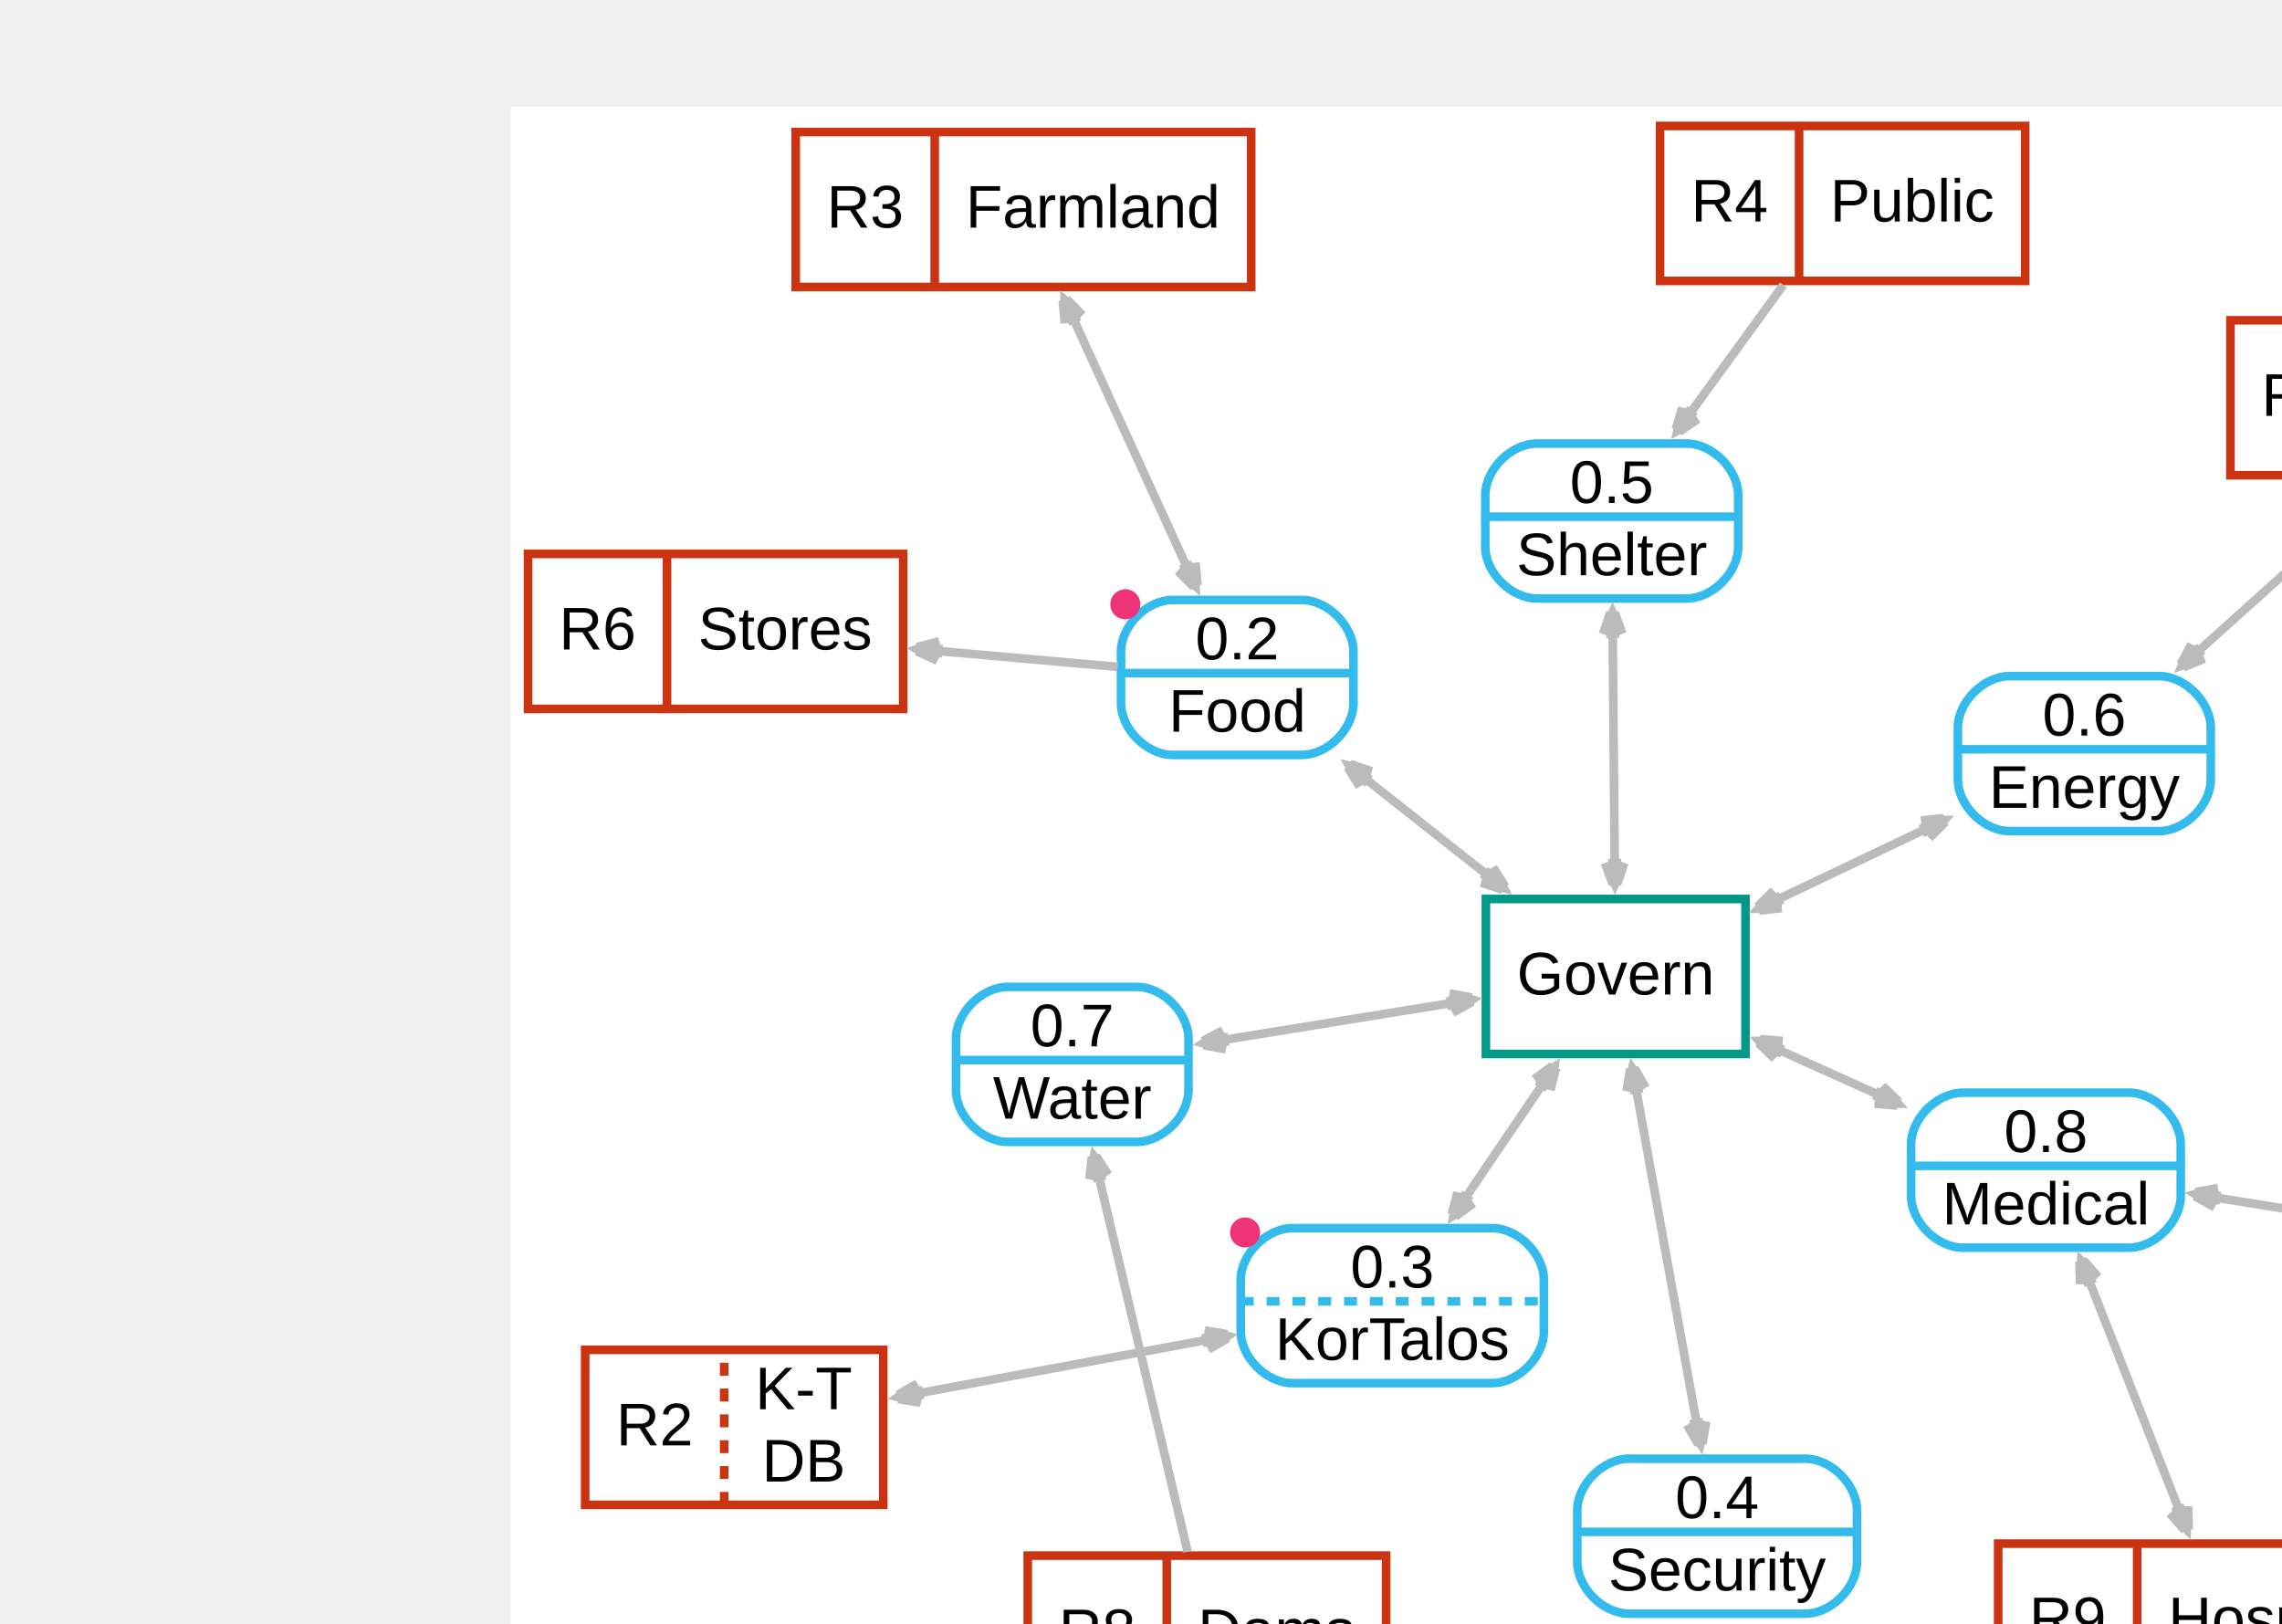
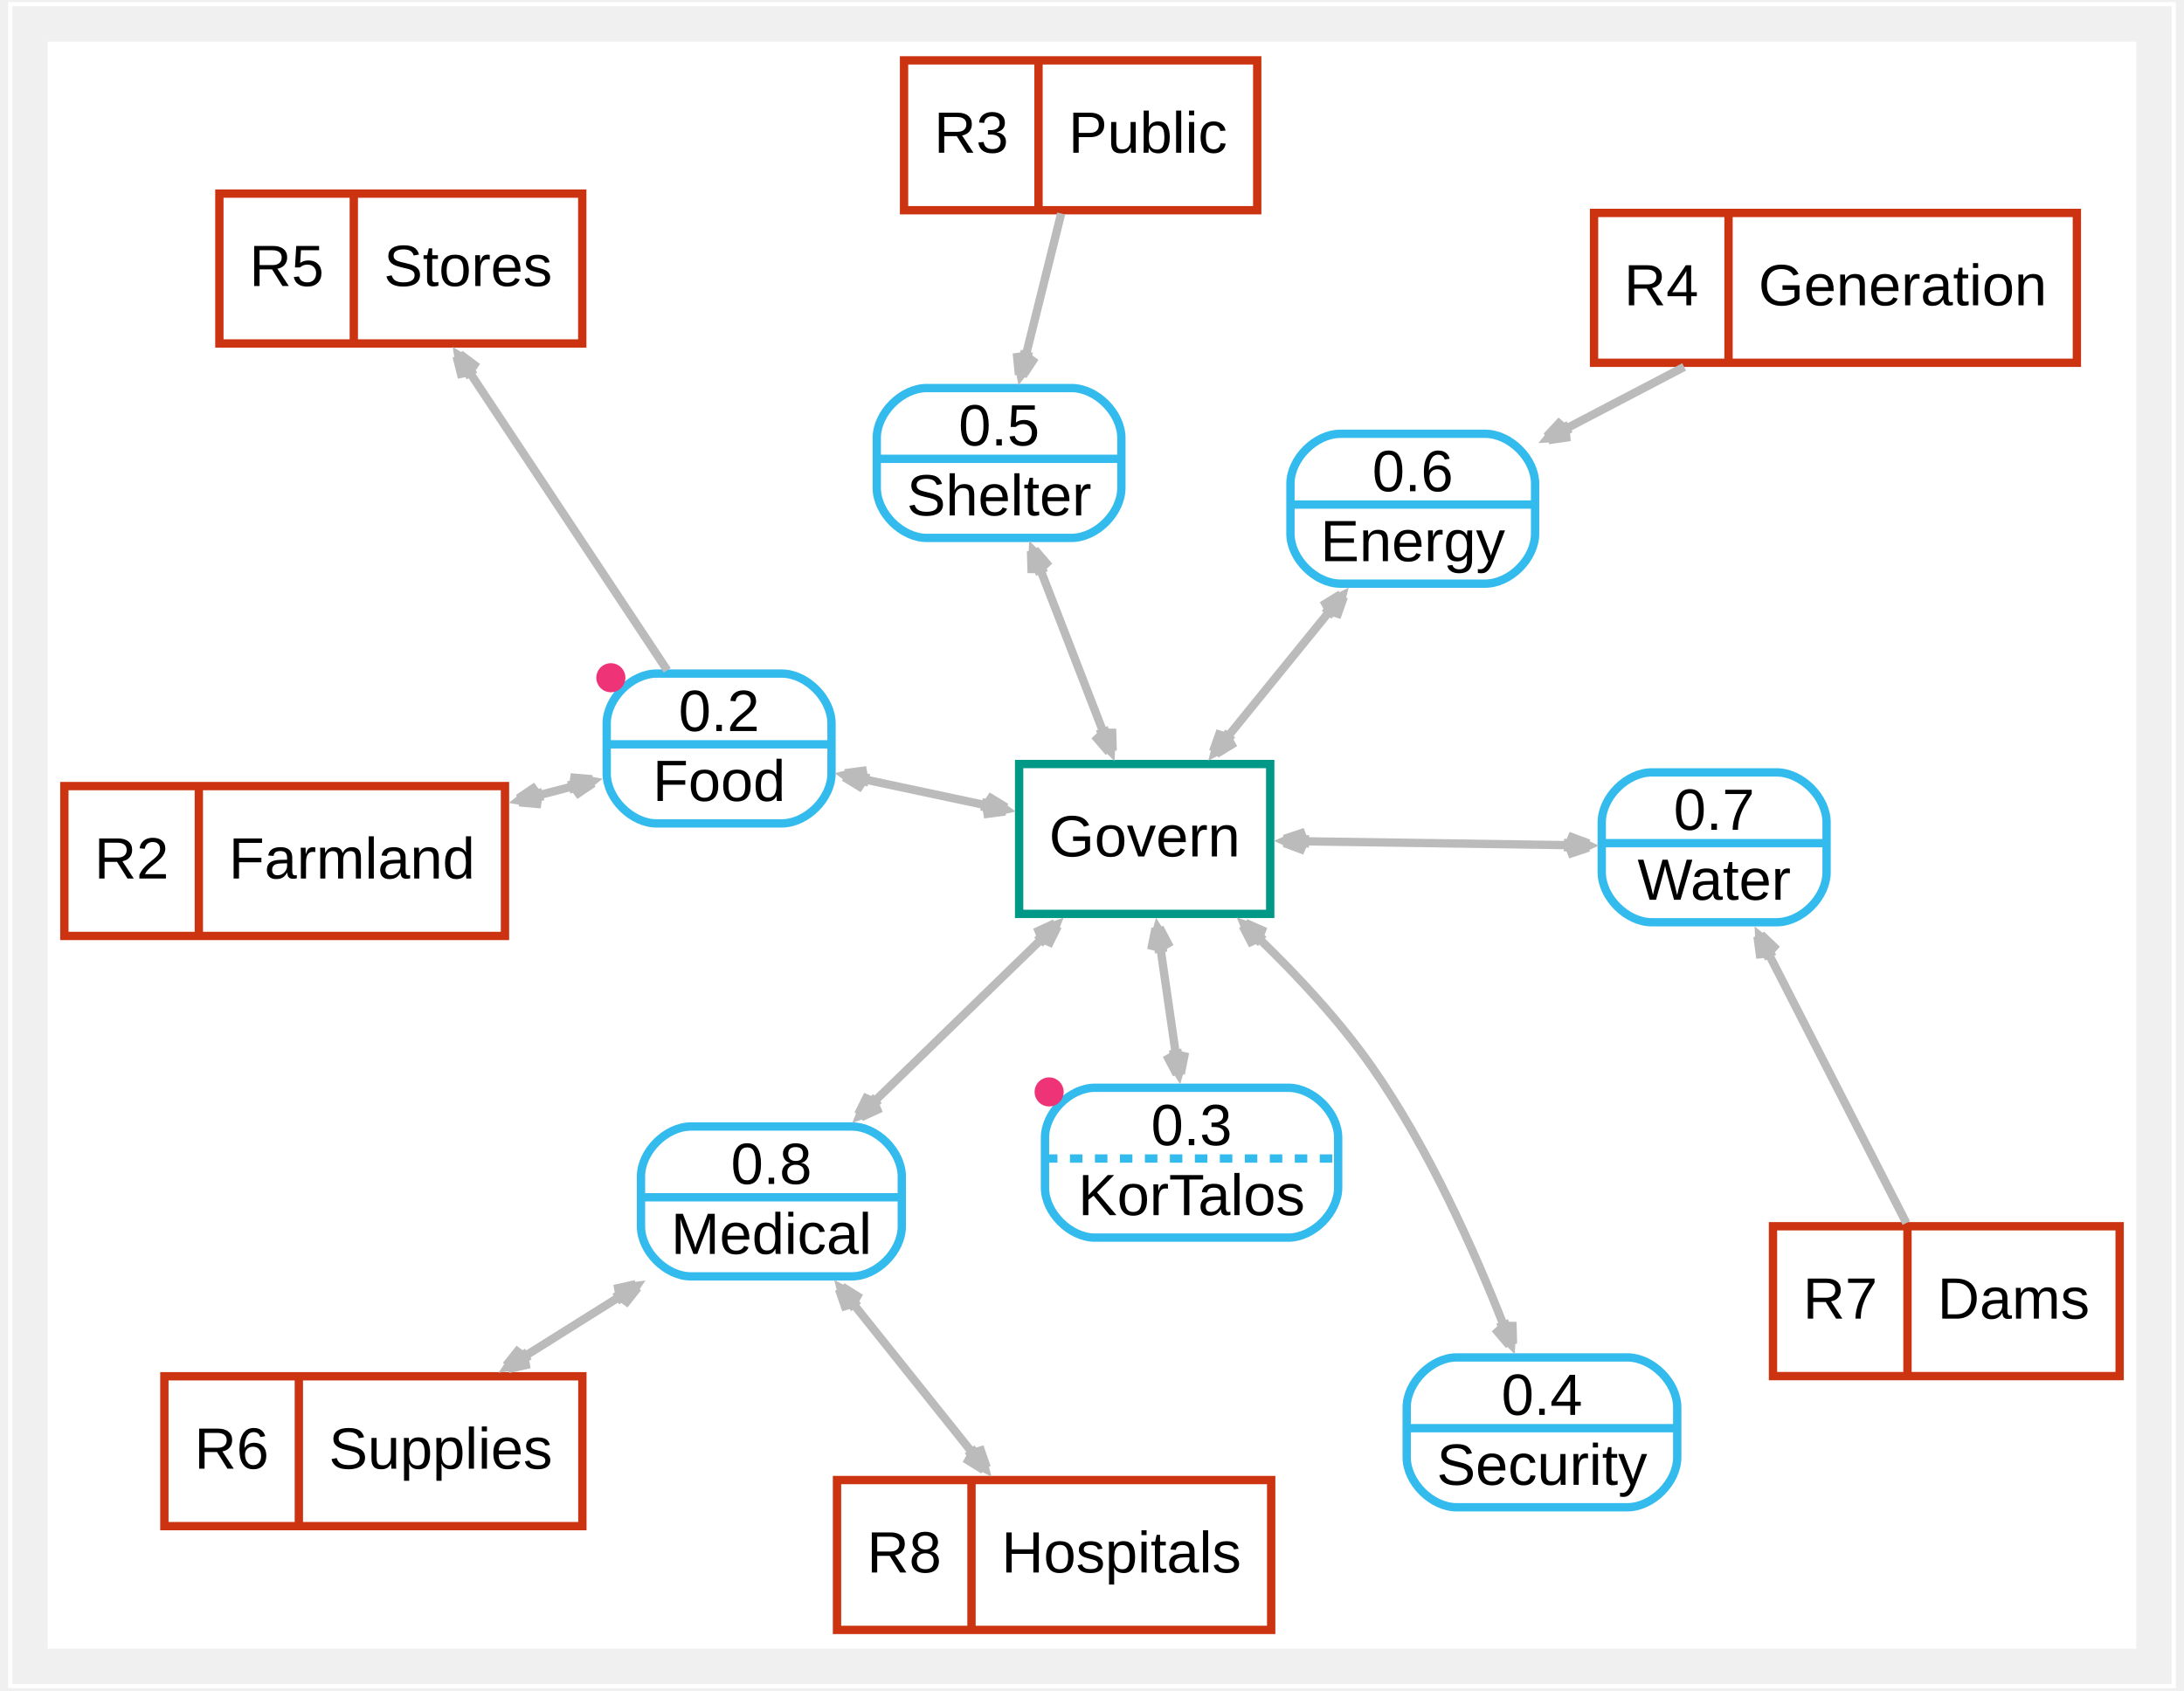
- <svg xmlns="http://www.w3.org/2000/svg" xmlns:xlink="http://www.w3.org/1999/xlink" width="530pt" height="377pt" viewBox="0.00 0.00 529.90 377.12" transform="translate(158,33) scale(1)">
-   <g id="graph0" class="graph" transform="scale(1 1) rotate(0) translate(4 373.12)">
-     <polygon fill="white" stroke="none" points="-4,4 -4,-373.12 525.9,-373.12 525.9,4 -4,4" />
-     <g id="p4g" class="node datastores">
-       <polygon fill="none" stroke="#cc3311" stroke-width="2" points="13.28,-48.3 13.28,-84.3 82.53,-84.3 82.53,-48.3 13.28,-48.3" />
-       <text text-anchor="middle" x="29.43" y="-62.1" font-family="Arial" font-size="14.00">R2</text>
-       <polyline fill="none" stroke="#cc3311" stroke-width="2" points="45.58,-48.3 45.58,-84.3" stroke-dasharray="3,3" />
-       <text text-anchor="middle" x="64.05" y="-70.5" font-family="Arial" font-size="14.00">K-T</text>
-       <text text-anchor="middle" x="64.05" y="-53.7" font-family="Arial" font-size="14.00">DB</text>
-     </g>
-     <g id="jn8" class="node processes zoomable notenotattached">
-       <g id="a_jn8">
+ <svg xmlns="http://www.w3.org/2000/svg" xmlns:xlink="http://www.w3.org/1999/xlink" width="511.65" height="396.05" viewBox="-10 -10 521.65 406.05">
+   <g id="graph0" class="graph" transform="scale(1 1) rotate(0) translate(4 382.05)">
+     <polygon fill="white" stroke="none" points="-4,4 -4,-382.05 497.65,-382.05 497.65,4 -4,4" />
+     <g id="rg1" class="node processes zoomable notenotattached">
+       <g id="a_rg1">
        <a xlink:href="#Top.KorTalos" xlink:title="KorTalos ">
-           <path fill="none" stroke="#33bbee" stroke-width="2" d="M224.01,-112.57C224.01,-112.57 177.59,-112.57 177.59,-112.57 171.59,-112.57 165.59,-106.57 165.59,-100.57 165.59,-100.57 165.59,-88.57 165.59,-88.57 165.59,-82.57 171.59,-76.57 177.59,-76.57 177.59,-76.57 224.01,-76.57 224.01,-76.57 230.01,-76.57 236.01,-82.57 236.01,-88.57 236.01,-88.57 236.01,-100.57 236.01,-100.57 236.01,-106.57 230.01,-112.57 224.01,-112.57" />
-           <text text-anchor="middle" x="200.8" y="-98.77" font-family="Arial" font-size="14.00">0.3</text>
-           <text text-anchor="middle" x="200.8" y="-81.97" font-family="Arial" font-size="14.00">KorTalos</text>
+           <path fill="none" stroke="#33bbee" stroke-width="2" d="M293.95,-130.74C293.95,-130.74 247.53,-130.74 247.53,-130.74 241.53,-130.74 235.53,-124.74 235.53,-118.74 235.53,-118.74 235.53,-106.74 235.53,-106.74 235.53,-100.74 241.53,-94.74 247.53,-94.74 247.53,-94.74 293.95,-94.74 293.95,-94.74 299.95,-94.74 305.95,-100.74 305.95,-106.74 305.95,-106.74 305.95,-118.74 305.95,-118.74 305.95,-124.74 299.95,-130.74 293.95,-130.74" />
+           <text text-anchor="middle" x="270.74" y="-116.94" font-family="Arial" font-size="14.00">0.3</text>
+           <text text-anchor="middle" x="270.74" y="-100.14" font-family="Arial" font-size="14.00">KorTalos</text>
        </a>
      </g>
-       <line x1="165.59" y1="-95.57" x2="236.01" y2="-95.57" stroke-dasharray="3,3" stroke="#33bbee" stroke-width="2px" />
-       <circle cx="166.59" cy="-111.57" r="3" stroke="#ee3377" fill="#ee3377" />
+       <line x1="235.53" y1="-113.74" x2="305.95" y2="-113.74" stroke-dasharray="3,3" stroke="#33bbee" stroke-width="2px" />
+       <circle cx="236.53" cy="-129.74" r="3" stroke="#ee3377" fill="#ee3377" />
+     </g>
+     <g id="azj" class="node agents">
+       <polygon fill="none" stroke="#009988" stroke-width="2" points="289.63,-208.51 229.32,-208.51 229.32,-172.51 289.63,-172.51 289.63,-208.51" />
+       <text text-anchor="middle" x="259.47" y="-186.31" font-family="Arial" font-size="14.00">Govern</text>
+     </g>
+     <g id="edge1" class="edge">
+       <path fill="none" stroke="#bbbbbb" stroke-width="2" d="M266.97,-138.72C265.78,-146.95 264.46,-156.06 263.27,-164.3" />
+       <polygon fill="#bbbbbb" stroke="#bbbbbb" stroke-width="2" points="267.66,-133.98 269.17,-139.25 268.15,-134.11 267.44,-139 266.95,-138.92 266.45,-138.85 267.16,-133.97 264.72,-138.6 267.66,-133.98" />
+       <polygon fill="#bbbbbb" stroke="#bbbbbb" stroke-width="2" points="262.56,-169.17 261.05,-163.9 262.08,-169.04 262.79,-164.15 263.28,-164.23 263.78,-164.3 263.07,-169.18 265.51,-164.55 262.56,-169.17" />
+     </g>
+     <g id="lox" class="node transforms zoomnotable notenotattached">
+       <g id="a_lox">
+         <a xlink:title="Security ">
+           <path fill="none" stroke="#33bbee" stroke-width="2" d="M375.39,-65.96C375.39,-65.96 334.41,-65.96 334.41,-65.96 328.41,-65.96 322.41,-59.96 322.41,-53.96 322.41,-53.96 322.41,-41.96 322.41,-41.96 322.41,-35.96 328.41,-29.96 334.41,-29.96 334.41,-29.96 375.39,-29.96 375.39,-29.96 381.39,-29.96 387.39,-35.96 387.39,-41.96 387.39,-41.96 387.39,-53.96 387.39,-53.96 387.39,-59.96 381.39,-65.96 375.39,-65.96" />
+           <text text-anchor="middle" x="354.9" y="-52.16" font-family="Arial" font-size="14.00">0.4</text>
+           <text text-anchor="middle" x="354.9" y="-35.36" font-family="Arial" font-size="14.00">Security</text>
+         </a>
+       </g>
+       <line x1="322.41" y1="-48.96" x2="387.39" y2="-48.96" stroke-dasharray="3,0" stroke="#33bbee" stroke-width="2px" />
+     </g>
+     <g id="edge9" class="edge">
+       <path fill="none" stroke="#bbbbbb" stroke-width="2" d="M286.73,-166.79C296.2,-157.66 306.39,-146.72 314.19,-135.54 327.66,-116.24 338.59,-91.77 345.73,-73.61" />
+       <polygon fill="#bbbbbb" stroke="#bbbbbb" stroke-width="2" points="283.34,-170 285.43,-164.93 283.04,-169.59 286.63,-166.2 286.97,-166.56 287.32,-166.93 283.73,-170.32 288.52,-168.2 283.34,-170" />
+       <polygon fill="#bbbbbb" stroke="#bbbbbb" stroke-width="2" points="347.49,-69.01 347.8,-74.48 347.94,-69.25 346.17,-73.86 345.7,-73.68 345.23,-73.5 347,-68.89 343.6,-72.87 347.49,-69.01" />
+     </g>
+     <g id="rem" class="node transforms zoomnotable notenotattached">
+       <g id="a_rem">
+         <a xlink:title="Shelter ">
+           <path fill="none" stroke="#33bbee" stroke-width="2" d="M241.88,-298.83C241.88,-298.83 207.13,-298.83 207.13,-298.83 201.13,-298.83 195.13,-292.83 195.13,-286.83 195.13,-286.83 195.13,-274.83 195.13,-274.83 195.13,-268.83 201.13,-262.83 207.13,-262.83 207.13,-262.83 241.88,-262.83 241.88,-262.83 247.88,-262.83 253.88,-268.83 253.88,-274.83 253.88,-274.83 253.88,-286.83 253.88,-286.83 253.88,-292.83 247.88,-298.83 241.88,-298.83" />
+           <text text-anchor="middle" x="224.51" y="-285.03" font-family="Arial" font-size="14.00">0.5</text>
+           <text text-anchor="middle" x="224.51" y="-268.23" font-family="Arial" font-size="14.00">Shelter</text>
+         </a>
+       </g>
+       <line x1="195.13" y1="-281.83" x2="253.88" y2="-281.83" stroke-dasharray="3,0" stroke="#33bbee" stroke-width="2px" />
+     </g>
+     <g id="edge10" class="edge">
+       <path fill="none" stroke="#bbbbbb" stroke-width="2" d="M249.56,-216.11C244.82,-228.36 239.16,-242.99 234.41,-255.24" />
+       <polygon fill="#bbbbbb" stroke="#bbbbbb" stroke-width="2" points="251.35,-211.49 251.64,-216.97 251.79,-211.73 250.01,-216.34 249.54,-216.16 249.08,-215.98 250.86,-211.37 247.44,-215.34 251.35,-211.49" />
+       <polygon fill="#bbbbbb" stroke="#bbbbbb" stroke-width="2" points="232.62,-259.87 232.33,-254.39 232.18,-259.63 233.96,-255.02 234.43,-255.2 234.89,-255.38 233.11,-259.99 236.52,-256.01 232.62,-259.87" />
+     </g>
+     <g id="x2z" class="node transforms zoomable notenotattached">
+       <g id="a_x2z">
+         <a xlink:href="#Top.Food" xlink:title="Food ">
+           <path fill="none" stroke="#33bbee" stroke-width="2" d="M172.26,-230.24C172.26,-230.24 142.26,-230.24 142.26,-230.24 136.26,-230.24 130.26,-224.24 130.26,-218.24 130.26,-218.24 130.26,-206.24 130.26,-206.24 130.26,-200.24 136.26,-194.24 142.26,-194.24 142.26,-194.24 172.26,-194.24 172.26,-194.24 178.26,-194.24 184.26,-200.24 184.26,-206.24 184.26,-206.24 184.26,-218.24 184.26,-218.24 184.26,-224.24 178.26,-230.24 172.26,-230.24" />
+           <text text-anchor="middle" x="157.26" y="-216.44" font-family="Arial" font-size="14.00">0.2</text>
+           <text text-anchor="middle" x="157.26" y="-199.64" font-family="Arial" font-size="14.00">Food</text>
+         </a>
+       </g>
+       <line x1="130.26" y1="-213.24" x2="184.26" y2="-213.24" stroke-dasharray="3,0" stroke="#33bbee" stroke-width="2px" />
+       <circle cx="131.26" cy="-229.24" r="3" stroke="#ee3377" fill="#ee3377" />
+     </g>
+     <g id="edge11" class="edge">
+       <path fill="none" stroke="#bbbbbb" stroke-width="2" d="M221.53,-198.57C211.87,-200.63 201.54,-202.82 192.04,-204.84" />
+       <polygon fill="#bbbbbb" stroke="#bbbbbb" stroke-width="2" points="226.14,-197.59 221.72,-200.83 226.19,-198.1 221.36,-199.12 221.25,-198.63 221.15,-198.14 225.98,-197.12 220.79,-196.43 226.14,-197.59" />
+       <polygon fill="#bbbbbb" stroke="#bbbbbb" stroke-width="2" points="187.35,-205.84 191.78,-202.6 187.31,-205.34 192.14,-204.31 192.24,-204.8 192.35,-205.29 187.52,-206.32 192.71,-207 187.35,-205.84" />
+     </g>
+     <g id="zq5" class="node transforms zoomnotable notenotattached">
+       <g id="a_zq5">
+         <a xlink:title="Energy ">
+           <path fill="none" stroke="#33bbee" stroke-width="2" d="M341.25,-287.84C341.25,-287.84 306.49,-287.84 306.49,-287.84 300.49,-287.84 294.49,-281.84 294.49,-275.84 294.49,-275.84 294.49,-263.84 294.49,-263.84 294.49,-257.84 300.49,-251.84 306.49,-251.84 306.49,-251.84 341.25,-251.84 341.25,-251.84 347.25,-251.84 353.25,-257.84 353.25,-263.84 353.25,-263.84 353.25,-275.84 353.25,-275.84 353.25,-281.84 347.25,-287.84 341.25,-287.84" />
+           <text text-anchor="middle" x="323.87" y="-274.04" font-family="Arial" font-size="14.00">0.6</text>
+           <text text-anchor="middle" x="323.87" y="-257.24" font-family="Arial" font-size="14.00">Energy</text>
+         </a>
+       </g>
+       <line x1="294.49" y1="-270.84" x2="353.25" y2="-270.84" stroke-dasharray="3,0" stroke="#33bbee" stroke-width="2px" />
+     </g>
+     <g id="edge12" class="edge">
+       <path fill="none" stroke="#bbbbbb" stroke-width="2" d="M279.2,-214.81C287.08,-224.51 296.12,-235.65 304.01,-245.37" />
+       <polygon fill="#bbbbbb" stroke="#bbbbbb" stroke-width="2" points="276.27,-211.2 281.17,-213.66 276.7,-210.93 279.81,-214.77 279.42,-215.08 279.03,-215.4 275.92,-211.56 277.68,-216.5 276.27,-211.2" />
+       <polygon fill="#bbbbbb" stroke="#bbbbbb" stroke-width="2" points="306.96,-249.01 302.06,-246.54 306.53,-249.27 303.42,-245.44 303.81,-245.12 304.2,-244.81 307.31,-248.64 305.56,-243.7 306.96,-249.01" />
+     </g>
+     <g id="hz4" class="node transforms zoomnotable notenotattached">
+       <g id="a_hz4">
+         <a xlink:title="Water ">
+           <path fill="none" stroke="#33bbee" stroke-width="2" d="M411.26,-206.5C411.26,-206.5 381.26,-206.5 381.26,-206.5 375.26,-206.5 369.26,-200.5 369.26,-194.5 369.26,-194.5 369.26,-182.5 369.26,-182.5 369.26,-176.5 375.26,-170.5 381.26,-170.5 381.26,-170.5 411.26,-170.5 411.26,-170.5 417.26,-170.5 423.26,-176.5 423.26,-182.5 423.26,-182.5 423.26,-194.5 423.26,-194.5 423.26,-200.5 417.26,-206.5 411.26,-206.5" />
+           <text text-anchor="middle" x="396.26" y="-192.7" font-family="Arial" font-size="14.00">0.7</text>
+           <text text-anchor="middle" x="396.26" y="-175.9" font-family="Arial" font-size="14.00">Water</text>
+         </a>
+       </g>
+       <line x1="369.26" y1="-189.5" x2="423.26" y2="-189.5" stroke-dasharray="3,0" stroke="#33bbee" stroke-width="2px" />
+     </g>
+     <g id="edge13" class="edge">
+       <path fill="none" stroke="#bbbbbb" stroke-width="2" d="M297.91,-189.94C317.77,-189.65 341.81,-189.3 361.16,-189.02" />
+       <polygon fill="#bbbbbb" stroke="#bbbbbb" stroke-width="2" points="292.95,-190.02 297.92,-187.69 293.01,-189.52 297.94,-189.44 297.95,-189.94 297.96,-190.44 293.02,-190.52 297.98,-192.19 292.95,-190.02" />
+       <polygon fill="#bbbbbb" stroke="#bbbbbb" stroke-width="2" points="366.16,-188.94 361.19,-191.27 366.1,-189.44 361.17,-189.52 361.16,-189.02 361.15,-188.52 366.09,-188.44 361.13,-186.77 366.16,-188.94" />
+     </g>
+     <g id="j4v" class="node transforms zoomnotable notenotattached">
+       <g id="a_j4v">
+         <a xlink:title="Medical ">
+           <path fill="none" stroke="#33bbee" stroke-width="2" d="M189.14,-121.43C189.14,-121.43 150.5,-121.43 150.5,-121.43 144.5,-121.43 138.5,-115.43 138.5,-109.43 138.5,-109.43 138.5,-97.43 138.5,-97.43 138.5,-91.43 144.5,-85.43 150.5,-85.43 150.5,-85.43 189.14,-85.43 189.14,-85.43 195.14,-85.43 201.14,-91.43 201.14,-97.43 201.14,-97.43 201.14,-109.43 201.14,-109.43 201.14,-115.43 195.14,-121.43 189.14,-121.43" />
+           <text text-anchor="middle" x="169.82" y="-107.63" font-family="Arial" font-size="14.00">0.8</text>
+           <text text-anchor="middle" x="169.82" y="-90.83" font-family="Arial" font-size="14.00">Medical</text>
+         </a>
+       </g>
+       <line x1="138.5" y1="-104.43" x2="201.14" y2="-104.43" stroke-dasharray="3,0" stroke="#33bbee" stroke-width="2px" />
+     </g>
+     <g id="edge14" class="edge">
+       <path fill="none" stroke="#bbbbbb" stroke-width="2" d="M234.9,-166.64C222.32,-154.42 207.04,-139.58 194.45,-127.35" />
+       <polygon fill="#bbbbbb" stroke="#bbbbbb" stroke-width="2" points="238.27,-169.91 233.12,-168.04 237.88,-170.23 234.34,-166.79 234.69,-166.43 235.03,-166.07 238.58,-169.51 236.25,-164.82 238.27,-169.91" />
+       <polygon fill="#bbbbbb" stroke="#bbbbbb" stroke-width="2" points="190.99,-123.98 196.14,-125.85 191.38,-123.67 194.92,-127.11 194.57,-127.47 194.22,-127.82 190.68,-124.38 193,-129.08 190.99,-123.98" />
+     </g>
+     <g id="mik" class="node locations">
+       <polygon fill="none" stroke="#cc3311" stroke-width="2" points="0,-167.21 0,-203.21 105.83,-203.21 105.83,-167.21 0,-167.21" />
+       <text text-anchor="middle" x="16.15" y="-181.01" font-family="Arial" font-size="14.00">R2</text>
+       <polyline fill="none" stroke="#cc3311" stroke-width="2" points="32.3,-167.21 32.3,-203.21" />
+       <text text-anchor="middle" x="69.06" y="-181.01" font-family="Arial" font-size="14.00">Farmland</text>
+     </g>
+     <g id="b13" class="node locations">
+       <polygon fill="none" stroke="#cc3311" stroke-width="2" points="201.68,-341.55 201.68,-377.55 286.51,-377.55 286.51,-341.55 201.68,-341.55" />
+       <text text-anchor="middle" x="217.83" y="-355.35" font-family="Arial" font-size="14.00">R3</text>
+       <polyline fill="none" stroke="#cc3311" stroke-width="2" points="233.98,-341.55 233.98,-377.55" />
+       <text text-anchor="middle" x="260.24" y="-355.35" font-family="Arial" font-size="14.00">Public</text>
+     </g>
+     <g id="nyz" class="node locations">
+       <polygon fill="none" stroke="#cc3311" stroke-width="2" points="367.41,-304.9 367.41,-340.9 483.38,-340.9 483.38,-304.9 367.41,-304.9" />
+       <text text-anchor="middle" x="383.56" y="-318.7" font-family="Arial" font-size="14.00">R4</text>
+       <polyline fill="none" stroke="#cc3311" stroke-width="2" points="399.71,-304.9 399.71,-340.9" />
+       <text text-anchor="middle" x="441.54" y="-318.7" font-family="Arial" font-size="14.00">Generation</text>
+     </g>
+     <g id="fcj" class="node locations">
+       <polygon fill="none" stroke="#cc3311" stroke-width="2" points="37.23,-309.54 37.23,-345.54 124.39,-345.54 124.39,-309.54 37.23,-309.54" />
+       <text text-anchor="middle" x="53.38" y="-323.34" font-family="Arial" font-size="14.00">R5</text>
+       <polyline fill="none" stroke="#cc3311" stroke-width="2" points="69.52,-309.54 69.52,-345.54" />
+       <text text-anchor="middle" x="96.95" y="-323.34" font-family="Arial" font-size="14.00">Stores</text>
+     </g>
+     <g id="i3l" class="node locations">
+       <polygon fill="none" stroke="#cc3311" stroke-width="2" points="24.02,-25.43 24.02,-61.43 124.42,-61.43 124.42,-25.43 24.02,-25.43" />
+       <text text-anchor="middle" x="40.17" y="-39.23" font-family="Arial" font-size="14.00">R6</text>
+       <polyline fill="none" stroke="#cc3311" stroke-width="2" points="56.32,-25.43 56.32,-61.43" />
+       <text text-anchor="middle" x="90.37" y="-39.23" font-family="Arial" font-size="14.00">Supplies</text>
+     </g>
+     <g id="mjs" class="node locations">
+       <polygon fill="none" stroke="#cc3311" stroke-width="2" points="410.39,-61.47 410.39,-97.47 493.65,-97.47 493.65,-61.47 410.39,-61.47" />
+       <text text-anchor="middle" x="426.54" y="-75.27" font-family="Arial" font-size="14.00">R7</text>
+       <polyline fill="none" stroke="#cc3311" stroke-width="2" points="442.69,-61.47 442.69,-97.47" />
+       <text text-anchor="middle" x="468.17" y="-75.27" font-family="Arial" font-size="14.00">Dams</text>
+     </g>
+     <g id="hc5" class="node locations">
+       <polygon fill="none" stroke="#cc3311" stroke-width="2" points="185.58,-0.5 185.58,-36.5 289.86,-36.5 289.86,-0.5 185.58,-0.5" />
+       <text text-anchor="middle" x="201.73" y="-14.3" font-family="Arial" font-size="14.00">R8</text>
+       <polyline fill="none" stroke="#cc3311" stroke-width="2" points="217.88,-0.5 217.88,-36.5" />
+       <text text-anchor="middle" x="253.87" y="-14.3" font-family="Arial" font-size="14.00">Hospitals</text>
+     </g>
+     <g id="edge7" class="edge">
+       <path fill="none" stroke="#bbbbbb" stroke-width="2" d="M230.9,-306.53C233.68,-317.69 236.87,-330.51 239.42,-340.76" />
+       <polygon fill="#bbbbbb" stroke="#bbbbbb" stroke-width="2" points="229.74,-301.85 233.13,-306.16 230.24,-301.79 231.43,-306.58 230.94,-306.7 230.46,-306.82 229.27,-302.03 228.76,-307.24 229.74,-301.85" />
+     </g>
+     <g id="edge5" class="edge">
+       <path fill="none" stroke="#bbbbbb" stroke-width="2" d="M122.18,-203.15C119.38,-202.43 116.5,-201.68 113.59,-200.93" />
+       <polygon fill="#bbbbbb" stroke="#bbbbbb" stroke-width="2" points="126.94,-204.38 121.53,-205.31 126.75,-204.85 121.97,-203.62 122.1,-203.13 122.22,-202.65 127,-203.89 122.66,-200.95 126.94,-204.38" />
+       <polygon fill="#bbbbbb" stroke="#bbbbbb" stroke-width="2" points="109.1,-199.77 114.51,-198.84 109.29,-199.3 114.07,-200.54 113.94,-201.02 113.82,-201.5 109.04,-200.27 113.38,-203.2 109.1,-199.77" />
+     </g>
+     <g id="edge6" class="edge">
+       <path fill="none" stroke="#bbbbbb" stroke-width="2" d="M144.8,-231.02C131.86,-250.53 111.55,-281.17 97.29,-302.68" />
+       <polygon fill="#bbbbbb" stroke="#bbbbbb" stroke-width="2" points="94.6,-306.73 95.49,-301.32 94.22,-306.4 96.95,-302.29 97.36,-302.56 97.78,-302.84 95.05,-306.96 99.24,-303.81 94.6,-306.73" />
+     </g>
+     <g id="edge8" class="edge">
+       <path fill="none" stroke="#bbbbbb" stroke-width="2" d="M360.38,-288.92C369.71,-293.8 379.73,-299.04 389.05,-303.91" />
+       <polygon fill="#bbbbbb" stroke="#bbbbbb" stroke-width="2" points="356.22,-286.74 361.69,-287.07 356.5,-286.33 360.88,-288.62 360.65,-289.06 360.42,-289.5 356.04,-287.22 359.61,-291.05 356.22,-286.74" />
+     </g>
+     <g id="edge4" class="edge">
+       <path fill="none" stroke="#bbbbbb" stroke-width="2" d="M409.26,-163.09C419.4,-143.25 433.26,-116.15 442.42,-98.25" />
+       <polygon fill="#bbbbbb" stroke="#bbbbbb" stroke-width="2" points="407.08,-167.34 407.36,-161.86 406.67,-167.06 408.92,-162.66 409.36,-162.89 409.81,-163.12 407.56,-167.51 411.36,-163.91 407.08,-167.34" />
+     </g>
+     <g id="edge3" class="edge">
+       <path fill="none" stroke="#bbbbbb" stroke-width="2" d="M133.37,-80.55C125.86,-75.84 117.96,-70.88 110.46,-66.17" />
+       <polygon fill="#bbbbbb" stroke="#bbbbbb" stroke-width="2" points="137.51,-83.15 132.08,-82.4 137.19,-83.54 133.01,-80.91 133.27,-80.49 133.54,-80.07 137.72,-82.69 134.47,-78.58 137.51,-83.15" />
+       <polygon fill="#bbbbbb" stroke="#bbbbbb" stroke-width="2" points="106.34,-63.58 111.77,-64.34 106.66,-63.19 110.84,-65.82 110.57,-66.24 110.31,-66.67 106.12,-64.04 109.38,-68.15 106.34,-63.58" />
    </g>
    <g id="edge2" class="edge">
-       <path fill="none" stroke="#bbbbbb" stroke-width="2" d="M157.86,-86.63C136.88,-82.75 111.71,-78.1 90.75,-74.22" />
-       <polygon fill="#bbbbbb" stroke="#bbbbbb" stroke-width="2" points="162.56,-87.5 157.23,-88.8 162.4,-87.98 157.55,-87.08 157.64,-86.59 157.73,-86.1 162.58,-87 158.05,-84.38 162.56,-87.5" />
-       <polygon fill="#bbbbbb" stroke="#bbbbbb" stroke-width="2" points="85.92,-73.33 91.25,-72.03 86.07,-72.85 90.93,-73.75 90.84,-74.24 90.75,-74.73 85.89,-73.83 90.43,-76.45 85.92,-73.33" />
-     </g>
-     <g id="g9b" class="node agents">
-       <polygon fill="none" stroke="#009988" stroke-width="2" points="282.85,-189.04 222.54,-189.04 222.54,-153.04 282.85,-153.04 282.85,-189.04" />
-       <text text-anchor="middle" x="252.69" y="-166.84" font-family="Arial" font-size="14.00">Govern</text>
-     </g>
-     <g id="edge1" class="edge">
-       <path fill="none" stroke="#bbbbbb" stroke-width="2" d="M217.72,-119.5C223.56,-128.11 230.1,-137.74 235.93,-146.33" />
-       <polygon fill="#bbbbbb" stroke="#bbbbbb" stroke-width="2" points="214.99,-115.49 219.66,-118.36 215.44,-115.26 218.22,-119.34 217.8,-119.63 217.39,-119.91 214.62,-115.82 215.94,-120.89 214.99,-115.49" />
-       <polygon fill="#bbbbbb" stroke="#bbbbbb" stroke-width="2" points="238.46,-150.07 233.79,-147.2 238.01,-150.3 235.24,-146.22 235.65,-145.94 236.07,-145.65 238.84,-149.74 237.52,-144.67 238.46,-150.07" />
-     </g>
-     <g id="pwe" class="node transforms zoomnotable notenotattached">
-       <g id="a_pwe">
-         <a xlink:title="Security ">
-           <path fill="none" stroke="#33bbee" stroke-width="2" d="M296.75,-59.01C296.75,-59.01 255.77,-59.01 255.77,-59.01 249.77,-59.01 243.77,-53.01 243.77,-47.01 243.77,-47.01 243.77,-35.01 243.77,-35.01 243.77,-29.01 249.77,-23.01 255.77,-23.01 255.77,-23.01 296.75,-23.01 296.75,-23.01 302.75,-23.01 308.75,-29.01 308.75,-35.01 308.75,-35.01 308.75,-47.01 308.75,-47.01 308.75,-53.01 302.75,-59.01 296.75,-59.01" />
-           <text text-anchor="middle" x="276.26" y="-45.21" font-family="Arial" font-size="14.00">0.4</text>
-           <text text-anchor="middle" x="276.26" y="-28.41" font-family="Arial" font-size="14.00">Security</text>
-         </a>
-       </g>
-       <line x1="243.77" y1="-42.01" x2="308.75" y2="-42.01" stroke-dasharray="3,0" stroke="#33bbee" stroke-width="2px" />
-     </g>
-     <g id="edge10" class="edge">
-       <path fill="none" stroke="#bbbbbb" stroke-width="2" d="M257.4,-145.07C261.49,-122.48 267.4,-89.89 271.51,-67.22" />
-       <polygon fill="#bbbbbb" stroke="#bbbbbb" stroke-width="2" points="256.55,-149.73 255.23,-144.41 256.07,-149.58 256.95,-144.73 257.44,-144.81 257.94,-144.9 257.06,-149.76 259.66,-145.22 256.55,-149.73" />
-       <polygon fill="#bbbbbb" stroke="#bbbbbb" stroke-width="2" points="272.39,-62.34 273.72,-67.66 272.87,-62.49 271.99,-67.35 271.5,-67.26 271.01,-67.17 271.89,-62.31 269.29,-66.86 272.39,-62.34" />
-     </g>
-     <g id="o8n" class="node transforms zoomnotable notenotattached">
-       <g id="a_o8n">
-         <a xlink:title="Shelter ">
-           <path fill="none" stroke="#33bbee" stroke-width="2" d="M269.16,-294.84C269.16,-294.84 234.4,-294.84 234.4,-294.84 228.4,-294.84 222.4,-288.84 222.4,-282.84 222.4,-282.84 222.4,-270.84 222.4,-270.84 222.4,-264.84 228.4,-258.84 234.4,-258.84 234.4,-258.84 269.16,-258.84 269.16,-258.84 275.16,-258.84 281.16,-264.84 281.16,-270.84 281.16,-270.84 281.16,-282.84 281.16,-282.84 281.16,-288.84 275.16,-294.84 269.16,-294.84" />
-           <text text-anchor="middle" x="251.78" y="-281.04" font-family="Arial" font-size="14.00">0.5</text>
-           <text text-anchor="middle" x="251.78" y="-264.24" font-family="Arial" font-size="14.00">Shelter</text>
-         </a>
-       </g>
-       <line x1="222.4" y1="-277.84" x2="281.16" y2="-277.84" stroke-dasharray="3,0" stroke="#33bbee" stroke-width="2px" />
-     </g>
-     <g id="edge11" class="edge">
-       <path fill="none" stroke="#bbbbbb" stroke-width="2" d="M252.46,-197.37C252.32,-213.74 252.14,-234.69 252,-250.97" />
-       <polygon fill="#bbbbbb" stroke="#bbbbbb" stroke-width="2" points="252.51,-192.39 254.71,-197.41 253.01,-192.46 252.96,-197.4 252.46,-197.39 251.96,-197.39 252.01,-192.45 250.21,-197.37 252.51,-192.39" />
-       <polygon fill="#bbbbbb" stroke="#bbbbbb" stroke-width="2" points="251.96,-255.65 249.75,-250.63 251.46,-255.59 251.5,-250.65 252,-250.65 252.5,-250.66 252.46,-255.6 254.25,-250.67 251.96,-255.65" />
-     </g>
-     <g id="pt5" class="node transforms zoomable notenotattached">
-       <g id="a_pt5">
-         <a xlink:href="#Top.Food" xlink:title="Food ">
-           <path fill="none" stroke="#33bbee" stroke-width="2" d="M179.77,-258.5C179.77,-258.5 149.77,-258.5 149.77,-258.5 143.77,-258.5 137.77,-252.5 137.77,-246.5 137.77,-246.5 137.77,-234.5 137.77,-234.5 137.77,-228.5 143.77,-222.5 149.77,-222.5 149.77,-222.5 179.77,-222.5 179.77,-222.5 185.77,-222.5 191.77,-228.5 191.77,-234.5 191.77,-234.5 191.77,-246.5 191.77,-246.5 191.77,-252.5 185.77,-258.5 179.77,-258.5" />
-           <text text-anchor="middle" x="164.77" y="-244.7" font-family="Arial" font-size="14.00">0.2</text>
-           <text text-anchor="middle" x="164.77" y="-227.9" font-family="Arial" font-size="14.00">Food</text>
-         </a>
-       </g>
-       <line x1="137.77" y1="-241.5" x2="191.77" y2="-241.5" stroke-dasharray="3,0" stroke="#33bbee" stroke-width="2px" />
-       <circle cx="138.77" cy="-257.5" r="3" stroke="#ee3377" fill="#ee3377" />
-     </g>
-     <g id="edge12" class="edge">
-       <path fill="none" stroke="#bbbbbb" stroke-width="2" d="M222.98,-194.51C213.75,-201.8 203.59,-209.83 194.37,-217.12" />
-       <polygon fill="#bbbbbb" stroke="#bbbbbb" stroke-width="2" points="226.75,-191.53 224.23,-196.4 227.01,-191.96 223.14,-195.02 222.83,-194.63 222.52,-194.24 226.39,-191.18 221.44,-192.86 226.75,-191.53" />
-       <polygon fill="#bbbbbb" stroke="#bbbbbb" stroke-width="2" points="190.68,-220.03 193.21,-215.17 190.42,-219.6 194.29,-216.54 194.6,-216.93 194.91,-217.33 191.04,-220.39 196,-218.7 190.68,-220.03" />
-     </g>
-     <g id="yrx" class="node transforms zoomnotable notenotattached">
-       <g id="a_yrx">
-         <a xlink:title="Energy ">
-           <path fill="none" stroke="#33bbee" stroke-width="2" d="M378.95,-240.81C378.95,-240.81 344.19,-240.81 344.19,-240.81 338.19,-240.81 332.19,-234.81 332.19,-228.81 332.19,-228.81 332.19,-216.81 332.19,-216.81 332.19,-210.81 338.19,-204.81 344.19,-204.81 344.19,-204.81 378.95,-204.81 378.95,-204.81 384.95,-204.81 390.95,-210.81 390.95,-216.81 390.95,-216.81 390.95,-228.81 390.95,-228.81 390.95,-234.81 384.95,-240.81 378.95,-240.81" />
-           <text text-anchor="middle" x="361.57" y="-227.01" font-family="Arial" font-size="14.00">0.6</text>
-           <text text-anchor="middle" x="361.57" y="-210.21" font-family="Arial" font-size="14.00">Energy</text>
-         </a>
-       </g>
-       <line x1="332.19" y1="-223.81" x2="390.95" y2="-223.81" stroke-dasharray="3,0" stroke="#33bbee" stroke-width="2px" />
-     </g>
-     <g id="edge13" class="edge">
-       <path fill="none" stroke="#bbbbbb" stroke-width="2" d="M290.07,-188.81C301.33,-194.17 313.67,-200.03 324.88,-205.37" />
-       <polygon fill="#bbbbbb" stroke="#bbbbbb" stroke-width="2" points="285.8,-186.78 291.28,-186.9 286.07,-186.36 290.53,-188.48 290.31,-188.93 290.1,-189.38 285.64,-187.26 289.35,-190.96 285.8,-186.78" />
-       <polygon fill="#bbbbbb" stroke="#bbbbbb" stroke-width="2" points="329.13,-207.39 323.65,-207.27 328.86,-207.81 324.4,-205.69 324.62,-205.24 324.83,-204.79 329.29,-206.91 325.58,-203.21 329.13,-207.39" />
-     </g>
-     <g id="hvh" class="node transforms zoomnotable notenotattached">
-       <g id="a_hvh">
-         <a xlink:title="Water ">
-           <path fill="none" stroke="#33bbee" stroke-width="2" d="M141.44,-168.61C141.44,-168.61 111.44,-168.61 111.44,-168.61 105.44,-168.61 99.44,-162.61 99.44,-156.61 99.44,-156.61 99.44,-144.61 99.44,-144.61 99.44,-138.61 105.44,-132.61 111.44,-132.61 111.44,-132.61 141.44,-132.61 141.44,-132.61 147.44,-132.61 153.44,-138.61 153.44,-144.61 153.44,-144.61 153.44,-156.61 153.44,-156.61 153.44,-162.61 147.44,-168.61 141.44,-168.61" />
-           <text text-anchor="middle" x="126.44" y="-154.81" font-family="Arial" font-size="14.00">0.7</text>
-           <text text-anchor="middle" x="126.44" y="-138.01" font-family="Arial" font-size="14.00">Water</text>
-         </a>
-       </g>
-       <line x1="99.44" y1="-151.61" x2="153.44" y2="-151.61" stroke-dasharray="3,0" stroke="#33bbee" stroke-width="2px" />
-     </g>
-     <g id="edge14" class="edge">
-       <path fill="none" stroke="#bbbbbb" stroke-width="2" d="M214.59,-164.87C197.8,-162.16 178.19,-158.99 161.73,-156.32" />
-       <polygon fill="#bbbbbb" stroke="#bbbbbb" stroke-width="2" points="219.4,-165.65 214.1,-167.08 219.26,-166.14 214.38,-165.35 214.46,-164.85 214.54,-164.36 219.42,-165.15 214.82,-162.63 219.4,-165.65" />
-       <polygon fill="#bbbbbb" stroke="#bbbbbb" stroke-width="2" points="156.82,-155.53 162.12,-154.11 156.97,-155.04 161.84,-155.83 161.76,-156.33 161.68,-156.82 156.81,-156.03 161.4,-158.55 156.82,-155.53" />
-     </g>
-     <g id="xz2" class="node transforms zoomnotable notenotattached">
-       <g id="a_xz2">
-         <a xlink:title="Medical ">
-           <path fill="none" stroke="#33bbee" stroke-width="2" d="M371.97,-144.04C371.97,-144.04 333.33,-144.04 333.33,-144.04 327.33,-144.04 321.33,-138.04 321.33,-132.04 321.33,-132.04 321.33,-120.04 321.33,-120.04 321.33,-114.04 327.33,-108.04 333.33,-108.04 333.33,-108.04 371.97,-108.04 371.97,-108.04 377.97,-108.04 383.97,-114.04 383.97,-120.04 383.97,-120.04 383.97,-132.04 383.97,-132.04 383.97,-138.04 377.97,-144.04 371.97,-144.04" />
-           <text text-anchor="middle" x="352.65" y="-130.24" font-family="Arial" font-size="14.00">0.8</text>
-           <text text-anchor="middle" x="352.65" y="-113.44" font-family="Arial" font-size="14.00">Medical</text>
-         </a>
-       </g>
-       <line x1="321.33" y1="-127.04" x2="383.97" y2="-127.04" stroke-dasharray="3,0" stroke="#33bbee" stroke-width="2px" />
-     </g>
-     <g id="edge15" class="edge">
-       <path fill="none" stroke="#bbbbbb" stroke-width="2" d="M290.5,-154.02C298.23,-150.54 306.38,-146.87 314.14,-143.38" />
-       <polygon fill="#bbbbbb" stroke="#bbbbbb" stroke-width="2" points="285.99,-156.05 289.63,-151.94 285.84,-155.57 290.35,-153.54 290.55,-154 290.76,-154.45 286.25,-156.48 291.47,-156.05 285.99,-156.05" />
-       <polygon fill="#bbbbbb" stroke="#bbbbbb" stroke-width="2" points="318.33,-141.49 314.69,-145.6 318.48,-141.97 313.98,-144 313.77,-143.54 313.57,-143.09 318.07,-141.06 312.85,-141.49 318.33,-141.49" />
-     </g>
-     <g id="q7u" class="node locations">
-       <polygon fill="none" stroke="#cc3311" stroke-width="2" points="62.19,-331.21 62.19,-367.21 168.02,-367.21 168.02,-331.21 62.19,-331.21" />
-       <text text-anchor="middle" x="78.34" y="-345.01" font-family="Arial" font-size="14.00">R3</text>
-       <polyline fill="none" stroke="#cc3311" stroke-width="2" points="94.49,-331.21 94.49,-367.21" />
-       <text text-anchor="middle" x="131.25" y="-345.01" font-family="Arial" font-size="14.00">Farmland</text>
-     </g>
-     <g id="r3a" class="node locations">
-       <polygon fill="none" stroke="#cc3311" stroke-width="2" points="263.01,-332.62 263.01,-368.62 347.83,-368.62 347.83,-332.62 263.01,-332.62" />
-       <text text-anchor="middle" x="279.15" y="-346.42" font-family="Arial" font-size="14.00">R4</text>
-       <polyline fill="none" stroke="#cc3311" stroke-width="2" points="295.3,-332.62 295.3,-368.62" />
-       <text text-anchor="middle" x="321.57" y="-346.42" font-family="Arial" font-size="14.00">Public</text>
-     </g>
-     <g id="vqs" class="node locations">
-       <polygon fill="none" stroke="#cc3311" stroke-width="2" points="395.52,-287.47 395.52,-323.47 511.49,-323.47 511.49,-287.47 395.52,-287.47" />
-       <text text-anchor="middle" x="411.67" y="-301.27" font-family="Arial" font-size="14.00">R5</text>
-       <polyline fill="none" stroke="#cc3311" stroke-width="2" points="427.82,-287.47 427.82,-323.47" />
-       <text text-anchor="middle" x="469.65" y="-301.27" font-family="Arial" font-size="14.00">Generation</text>
-     </g>
-     <g id="wzh" class="node locations">
-       <polygon fill="none" stroke="#cc3311" stroke-width="2" points="0,-233.2 0,-269.2 87.16,-269.2 87.16,-233.2 0,-233.2" />
-       <text text-anchor="middle" x="16.15" y="-247" font-family="Arial" font-size="14.00">R6</text>
-       <polyline fill="none" stroke="#cc3311" stroke-width="2" points="32.3,-233.2 32.3,-269.2" />
-       <text text-anchor="middle" x="59.73" y="-247" font-family="Arial" font-size="14.00">Stores</text>
-     </g>
-     <g id="wzj" class="node locations">
-       <polygon fill="none" stroke="#cc3311" stroke-width="2" points="421.5,-88.82 421.5,-124.82 521.9,-124.82 521.9,-88.82 421.5,-88.82" />
-       <text text-anchor="middle" x="437.65" y="-102.62" font-family="Arial" font-size="14.00">R7</text>
-       <polyline fill="none" stroke="#cc3311" stroke-width="2" points="453.8,-88.82 453.8,-124.82" />
-       <text text-anchor="middle" x="487.85" y="-102.62" font-family="Arial" font-size="14.00">Supplies</text>
-     </g>
-     <g id="il6" class="node locations">
-       <polygon fill="none" stroke="#cc3311" stroke-width="2" points="116.1,-0.5 116.1,-36.5 199.36,-36.5 199.36,-0.5 116.1,-0.5" />
-       <text text-anchor="middle" x="132.25" y="-14.3" font-family="Arial" font-size="14.00">R8</text>
-       <polyline fill="none" stroke="#cc3311" stroke-width="2" points="148.4,-0.5 148.4,-36.5" />
-       <text text-anchor="middle" x="173.88" y="-14.3" font-family="Arial" font-size="14.00">Dams</text>
-     </g>
-     <g id="ees" class="node locations">
-       <polygon fill="none" stroke="#cc3311" stroke-width="2" points="341.56,-3.28 341.56,-39.28 445.83,-39.28 445.83,-3.28 341.56,-3.28" />
-       <text text-anchor="middle" x="357.7" y="-17.08" font-family="Arial" font-size="14.00">R9</text>
-       <polyline fill="none" stroke="#cc3311" stroke-width="2" points="373.85,-3.28 373.85,-39.28" />
-       <text text-anchor="middle" x="409.84" y="-17.08" font-family="Arial" font-size="14.00">Hospitals</text>
-     </g>
-     <g id="edge8" class="edge">
-       <path fill="none" stroke="#bbbbbb" stroke-width="2" d="M269.88,-301.74C277,-311.52 285.03,-322.57 291.65,-331.68" />
-       <polygon fill="#bbbbbb" stroke="#bbbbbb" stroke-width="2" points="267.03,-297.81 271.79,-300.53 267.47,-297.57 270.37,-301.56 269.97,-301.86 269.56,-302.15 266.66,-298.16 268.15,-303.18 267.03,-297.81" />
-     </g>
-     <g id="edge6" class="edge">
-       <path fill="none" stroke="#bbbbbb" stroke-width="2" d="M153.08,-266.1C145.11,-283.53 134.61,-306.52 126.67,-323.89" />
-       <polygon fill="#bbbbbb" stroke="#bbbbbb" stroke-width="2" points="155.11,-261.65 155.08,-267.14 155.54,-261.92 153.48,-266.41 153.03,-266.2 152.57,-265.99 154.63,-261.5 150.98,-265.27 155.11,-261.65" />
-       <polygon fill="#bbbbbb" stroke="#bbbbbb" stroke-width="2" points="124.67,-328.27 124.7,-322.79 124.24,-328.01 126.29,-323.52 126.75,-323.72 127.2,-323.93 125.15,-328.42 128.8,-324.66 124.67,-328.27" />
-     </g>
-     <g id="edge7" class="edge">
-       <path fill="none" stroke="#bbbbbb" stroke-width="2" d="M136.97,-242.96C124.59,-244.05 109.6,-245.37 95.29,-246.64" />
-       <polygon fill="#bbbbbb" stroke="#bbbbbb" stroke-width="2" points="90.31,-247.08 95.09,-244.4 90.33,-246.57 95.24,-246.14 95.29,-246.64 95.33,-247.14 90.41,-247.57 95.48,-248.88 90.31,-247.08" />
-     </g>
-     <g id="edge9" class="edge">
-       <path fill="none" stroke="#bbbbbb" stroke-width="2" d="M387.88,-246.46C402,-259.16 419.17,-274.6 432.41,-286.5" />
-       <polygon fill="#bbbbbb" stroke="#bbbbbb" stroke-width="2" points="384.24,-243.2 389.46,-244.87 384.62,-242.87 388.29,-246.17 387.96,-246.54 387.63,-246.91 383.95,-243.61 386.46,-248.21 384.24,-243.2" />
-     </g>
-     <g id="edge5" class="edge">
-       <path fill="none" stroke="#bbbbbb" stroke-width="2" d="M132.63,-124.48C138.71,-98.8 147.84,-60.24 153.25,-37.39" />
-       <polygon fill="#bbbbbb" stroke="#bbbbbb" stroke-width="2" points="131.48,-129.31 130.44,-123.93 131.01,-129.14 132.15,-124.33 132.63,-124.45 133.12,-124.56 131.98,-129.37 134.82,-124.97 131.48,-129.31" />
-     </g>
-     <g id="edge4" class="edge">
-       <path fill="none" stroke="#bbbbbb" stroke-width="2" d="M392.03,-119.69C398.89,-118.58 406.16,-117.4 413.41,-116.23" />
-       <polygon fill="#bbbbbb" stroke="#bbbbbb" stroke-width="2" points="387.27,-120.45 391.85,-117.44 387.25,-119.95 392.13,-119.16 392.21,-119.66 392.29,-120.15 387.41,-120.94 392.57,-121.88 387.27,-120.45" />
-       <polygon fill="#bbbbbb" stroke="#bbbbbb" stroke-width="2" points="418.22,-115.46 413.65,-118.48 418.24,-115.96 413.37,-116.75 413.29,-116.25 413.21,-115.76 418.08,-114.97 412.93,-114.03 418.22,-115.46" />
-     </g>
-     <g id="edge3" class="edge">
-       <path fill="none" stroke="#bbbbbb" stroke-width="2" d="M362.55,-100.76C368.95,-84.44 377.24,-63.28 383.66,-46.9" />
-       <polygon fill="#bbbbbb" stroke="#bbbbbb" stroke-width="2" points="360.87,-105.04 360.6,-99.57 360.43,-104.8 362.23,-100.21 362.7,-100.39 363.16,-100.57 361.36,-105.17 364.79,-101.21 360.87,-105.04" />
-       <polygon fill="#bbbbbb" stroke="#bbbbbb" stroke-width="2" points="385.39,-42.47 385.66,-47.94 385.83,-42.71 384.03,-47.31 383.57,-47.12 383.1,-46.94 384.9,-42.34 381.47,-46.3 385.39,-42.47" />
+       <path fill="none" stroke="#bbbbbb" stroke-width="2" d="M189.29,-79.08C198.33,-67.77 209.06,-54.34 218.13,-43.01" />
+       <polygon fill="#bbbbbb" stroke="#bbbbbb" stroke-width="2" points="186.41,-82.67 187.78,-77.36 186.06,-82.31 189.14,-78.46 189.54,-78.77 189.93,-79.08 186.84,-82.94 191.29,-80.17 186.41,-82.67" />
+       <polygon fill="#bbbbbb" stroke="#bbbbbb" stroke-width="2" points="221.17,-39.2 219.81,-44.51 221.52,-39.56 218.44,-43.42 218.05,-43.1 217.66,-42.79 220.74,-38.94 216.29,-41.7 221.17,-39.2" />
    </g>
  </g>
+   <rect x="-9" y="-9" height="404.05" width="519.65" style="stroke: white; fill: none; stroke-width: 1;" />
</svg>
